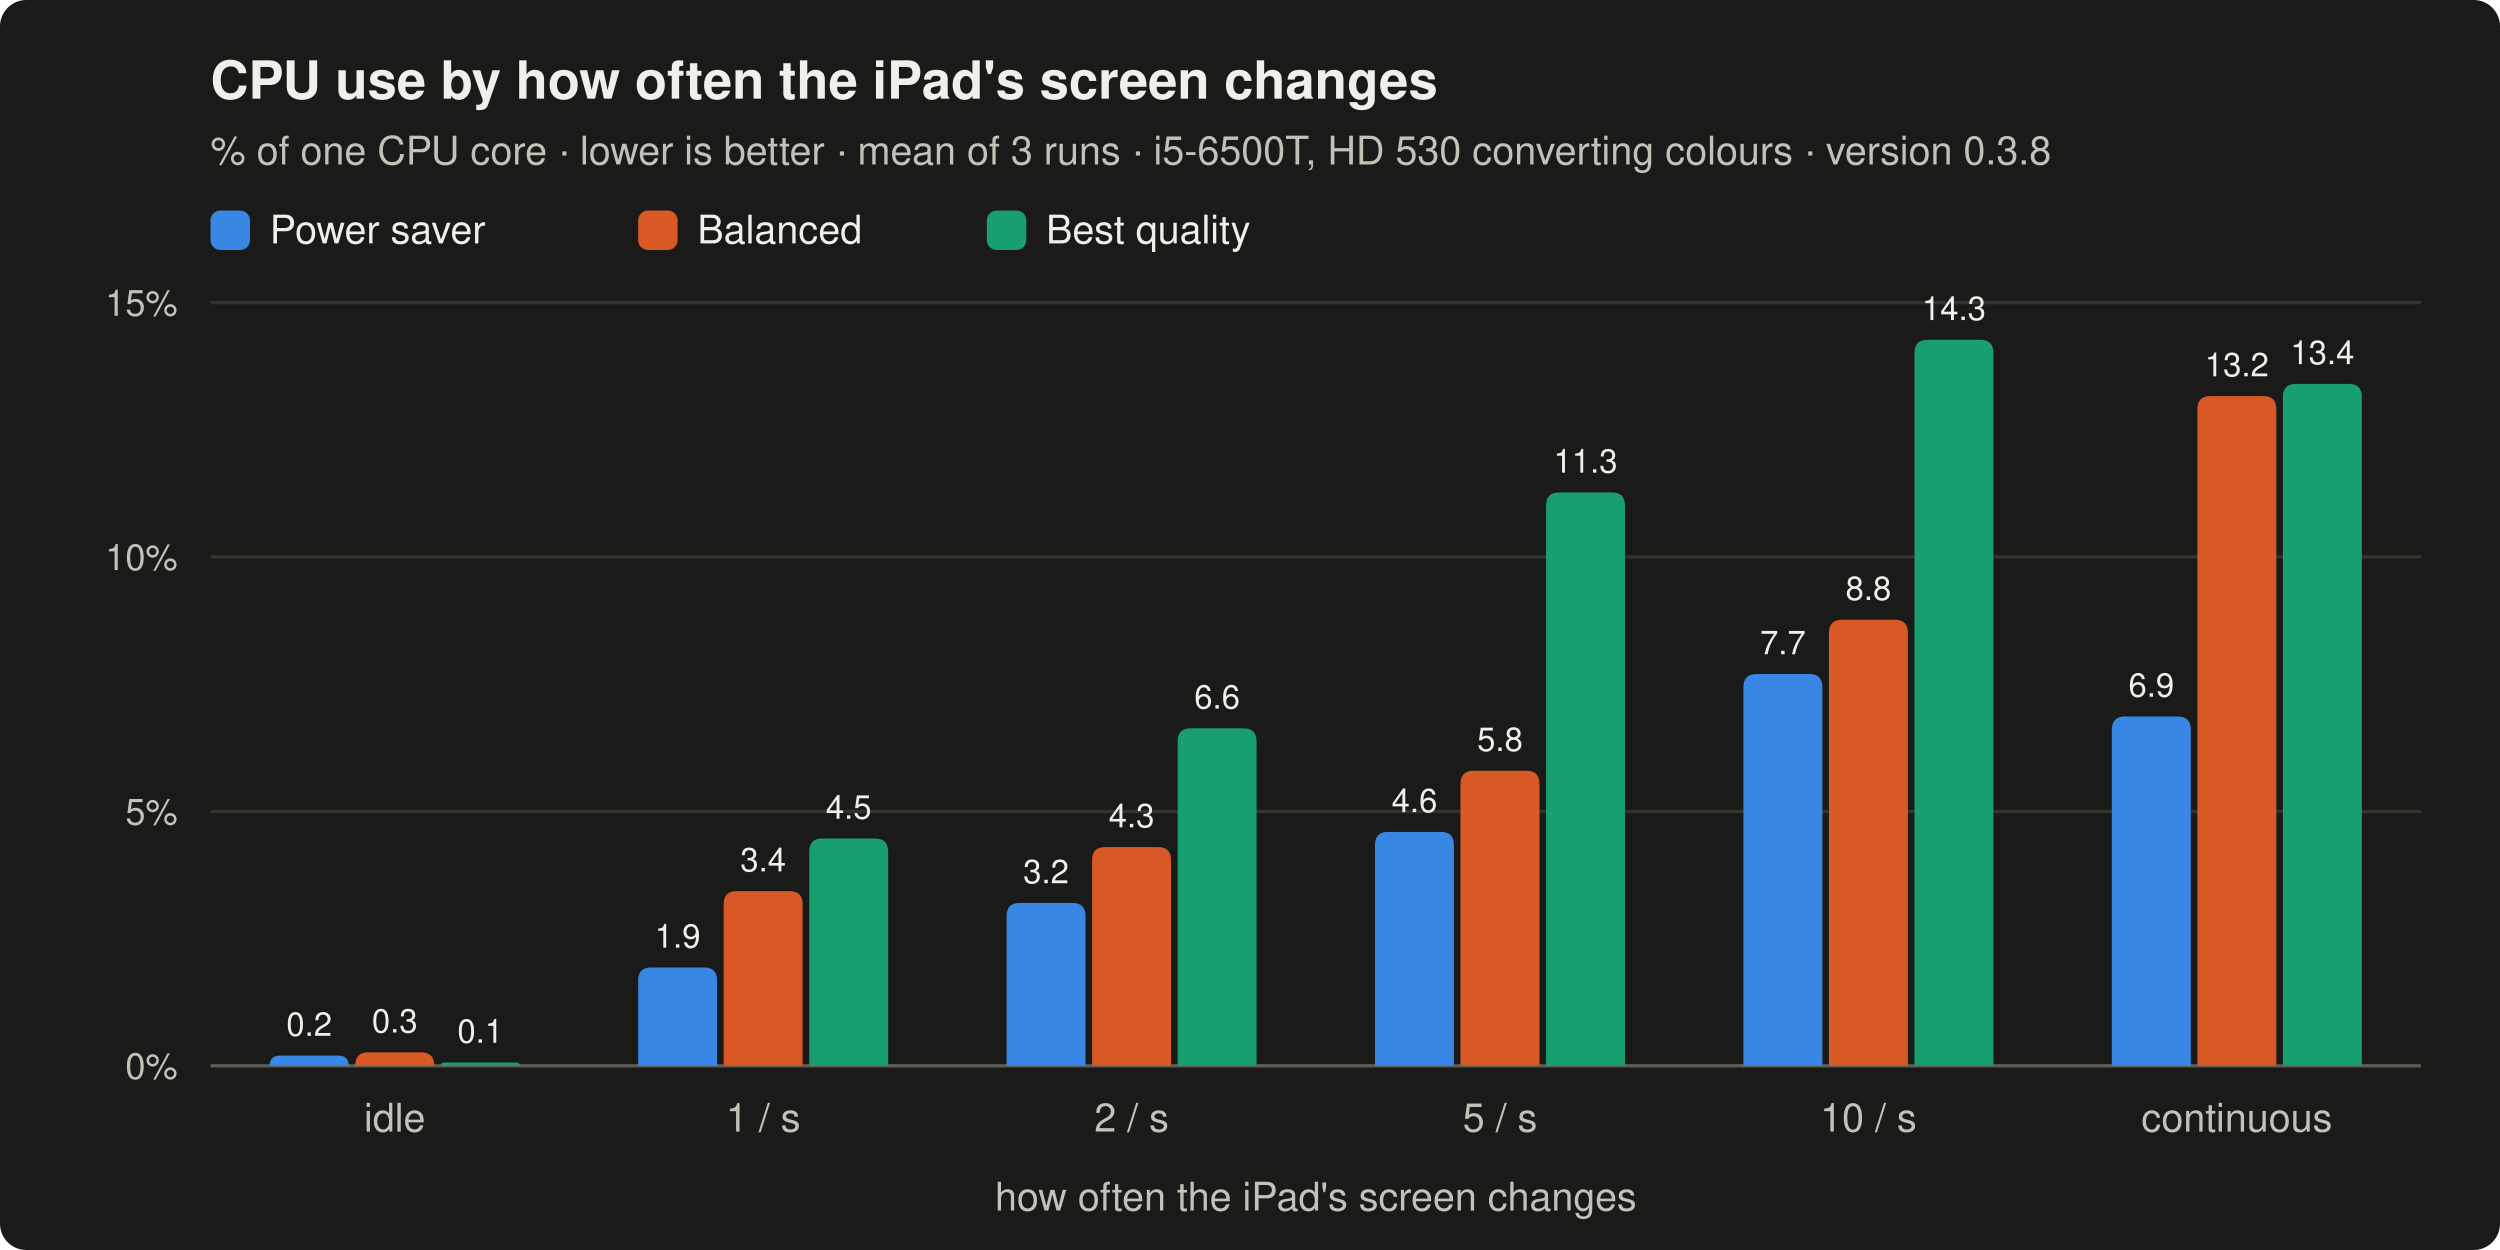
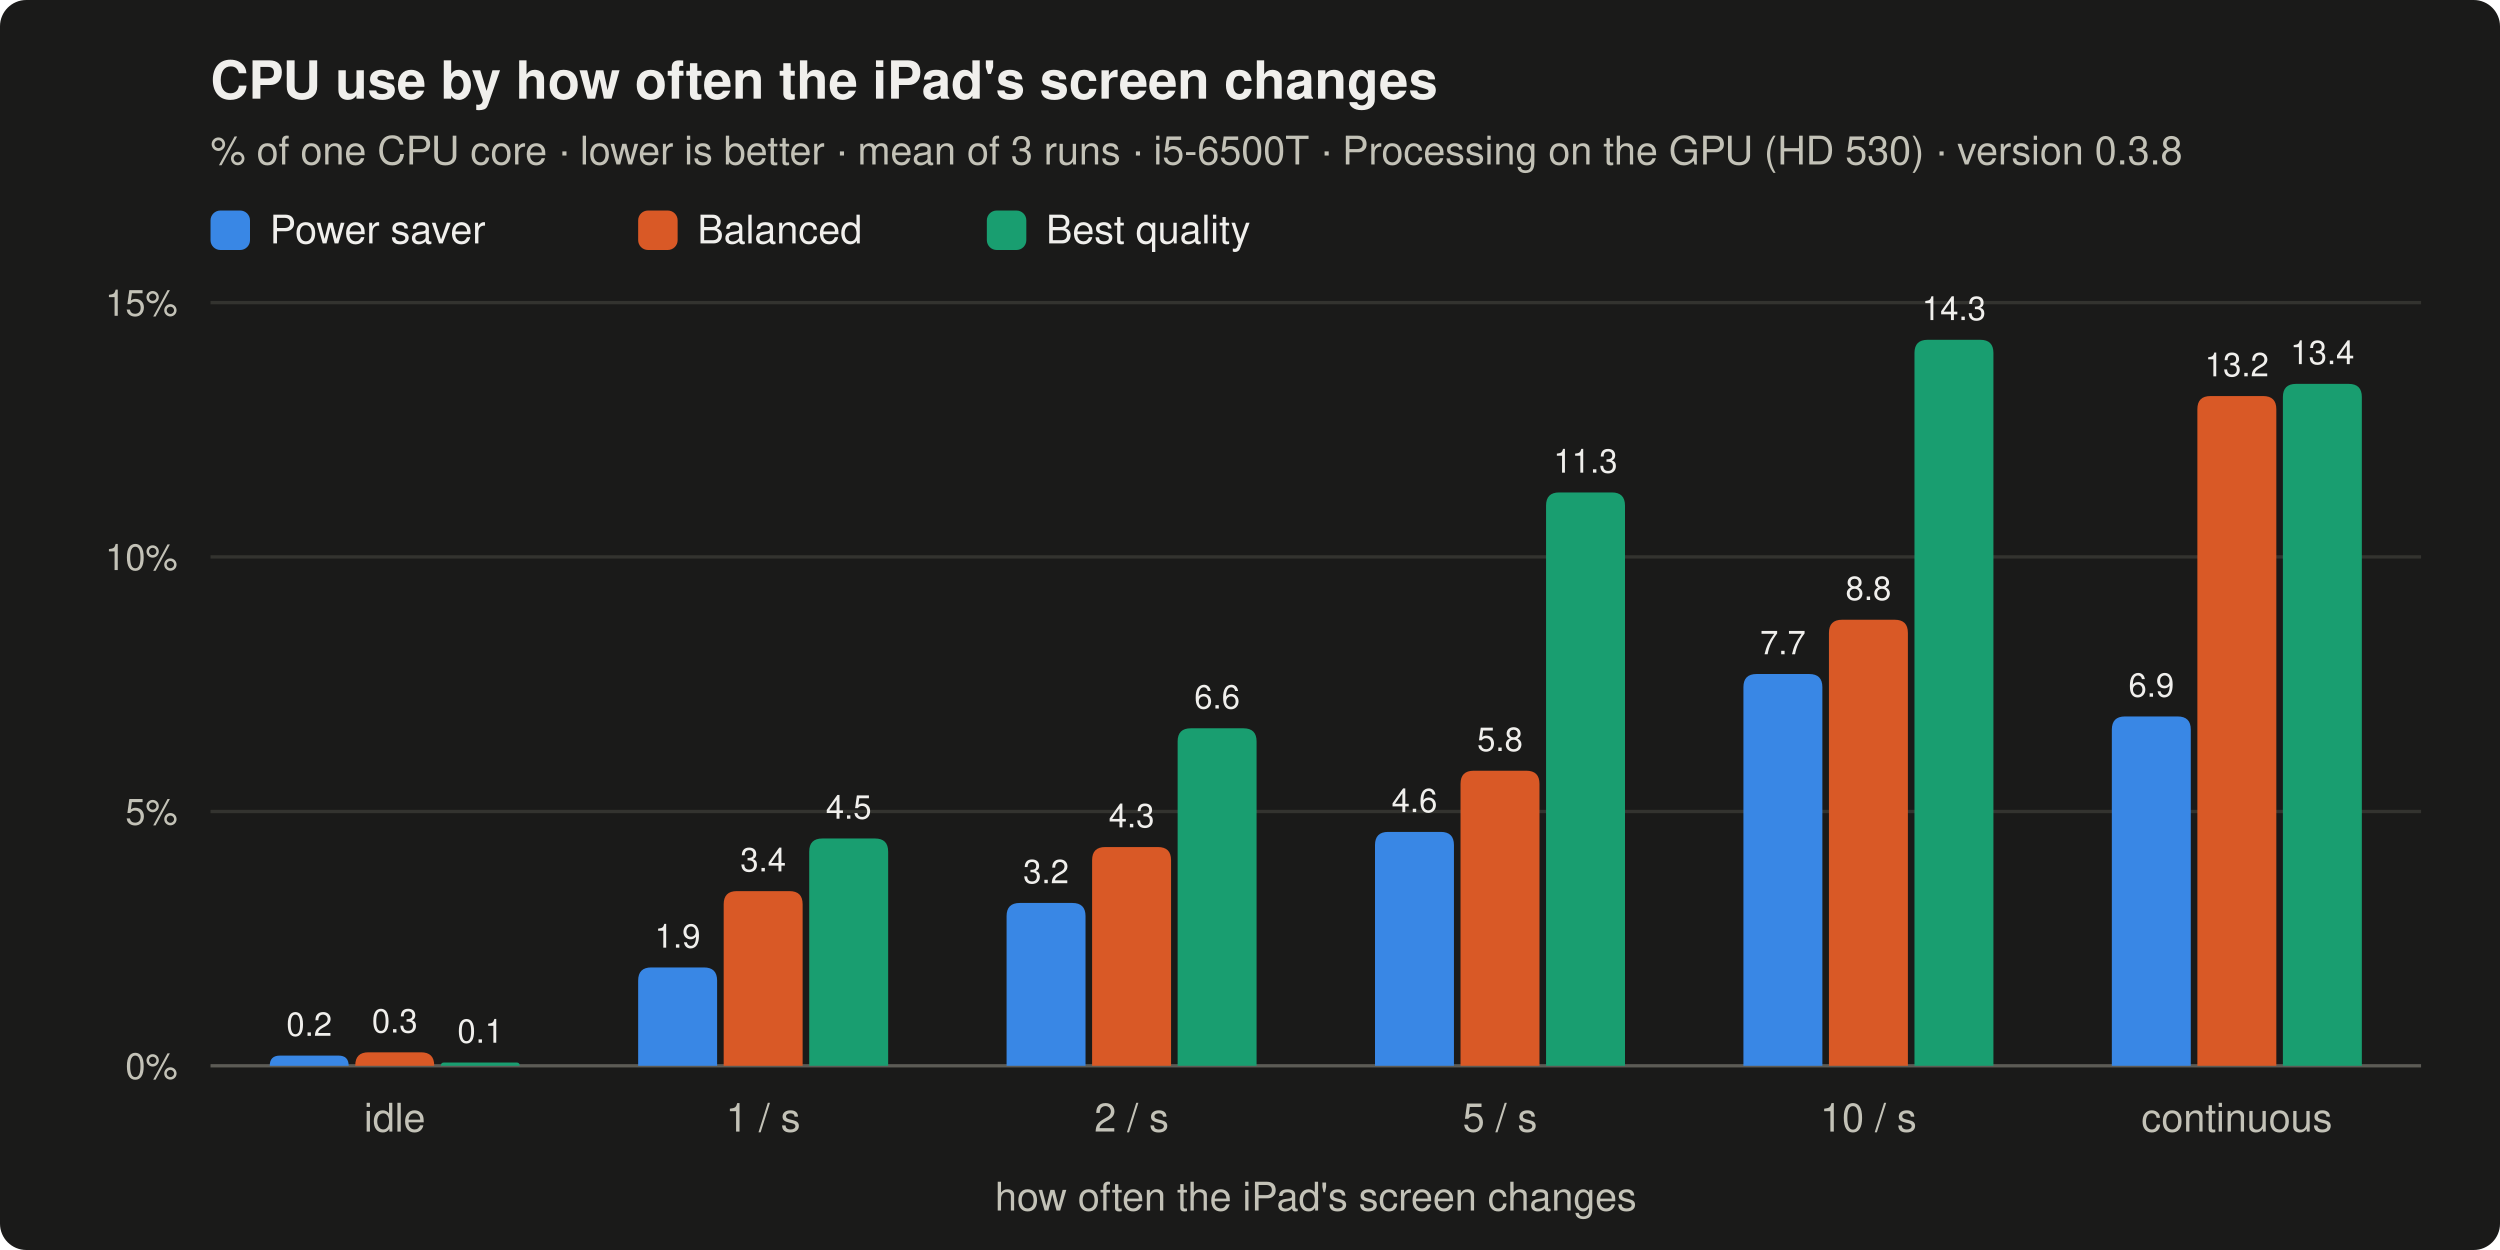
<svg xmlns="http://www.w3.org/2000/svg" width="760" height="380" viewBox="0 0 760 380" role="img" aria-labelledby="t d">
  <rect width="760" height="380" rx="8" fill="#1a1a19" />
  <text x="64" y="30" font-family="-apple-system,BlinkMacSystemFont,'Segoe UI',Helvetica,Arial,sans-serif" font-size="16" font-weight="600" fill="#f0efec">CPU use by how often the iPad's screen changes</text>
-   <text x="64" y="50" font-family="-apple-system,BlinkMacSystemFont,'Segoe UI',Helvetica,Arial,sans-serif" font-size="12" fill="#c3c2b7">% of one CPU core · lower is better · mean of 3 runs · i5-6500T, HD 530 converting colours · version 0.3.8</text>
+   <text x="64" y="50" font-family="-apple-system,BlinkMacSystemFont,'Segoe UI',Helvetica,Arial,sans-serif" font-size="12" fill="#c3c2b7">% of one CPU core · lower is better · mean of 3 runs · i5-6500T · Processing on the GPU (HD 530) · version 0.3.8</text>
  <rect x="64" y="64" width="12" height="12" rx="3" fill="#3987e5" />
  <text x="82" y="74" font-family="-apple-system,BlinkMacSystemFont,'Segoe UI',Helvetica,Arial,sans-serif" font-size="12" fill="#f0efec">Power saver</text>
  <rect x="194" y="64" width="12" height="12" rx="3" fill="#d95926" />
  <text x="212" y="74" font-family="-apple-system,BlinkMacSystemFont,'Segoe UI',Helvetica,Arial,sans-serif" font-size="12" fill="#f0efec">Balanced</text>
  <rect x="300" y="64" width="12" height="12" rx="3" fill="#199e70" />
  <text x="318" y="74" font-family="-apple-system,BlinkMacSystemFont,'Segoe UI',Helvetica,Arial,sans-serif" font-size="12" fill="#f0efec">Best quality</text>
  <line x1="64" y1="324.0" x2="736" y2="324.0" stroke="#5c5b55" stroke-width="1" />
  <text x="54" y="328.0" font-family="-apple-system,BlinkMacSystemFont,'Segoe UI',Helvetica,Arial,sans-serif" font-size="11" text-anchor="end" fill="#c3c2b7">0%</text>
  <line x1="64" y1="246.7" x2="736" y2="246.7" stroke="#33332f" stroke-width="1" />
  <text x="54" y="250.7" font-family="-apple-system,BlinkMacSystemFont,'Segoe UI',Helvetica,Arial,sans-serif" font-size="11" text-anchor="end" fill="#c3c2b7">5%</text>
  <line x1="64" y1="169.3" x2="736" y2="169.3" stroke="#33332f" stroke-width="1" />
  <text x="54" y="173.3" font-family="-apple-system,BlinkMacSystemFont,'Segoe UI',Helvetica,Arial,sans-serif" font-size="11" text-anchor="end" fill="#c3c2b7">10%</text>
  <line x1="64" y1="92.0" x2="736" y2="92.0" stroke="#33332f" stroke-width="1" />
  <text x="54" y="96.0" font-family="-apple-system,BlinkMacSystemFont,'Segoe UI',Helvetica,Arial,sans-serif" font-size="11" text-anchor="end" fill="#c3c2b7">15%</text>
  <path d="M82.0,324.0 V324.0 Q82.0,320.9 85.1,320.9 H102.9 Q106.0,320.9 106.0,324.0 V324.0 Z" fill="#3987e5" />
  <text x="94.0" y="314.9" font-family="-apple-system,BlinkMacSystemFont,'Segoe UI',Helvetica,Arial,sans-serif" font-size="10" text-anchor="middle" fill="#f0efec">0.2</text>
  <path d="M108.0,324.0 V323.9 Q108.0,319.9 112.0,319.9 H128.0 Q132.0,319.9 132.0,323.9 V324.0 Z" fill="#d95926" />
  <text x="120.0" y="313.9" font-family="-apple-system,BlinkMacSystemFont,'Segoe UI',Helvetica,Arial,sans-serif" font-size="10" text-anchor="middle" fill="#f0efec">0.3</text>
  <path d="M134.0,324.0 V324.0 Q134.0,323.0 135.0,323.0 H157.0 Q158.0,323.0 158.0,324.0 V324.0 Z" fill="#199e70" />
  <text x="146.0" y="317.0" font-family="-apple-system,BlinkMacSystemFont,'Segoe UI',Helvetica,Arial,sans-serif" font-size="10" text-anchor="middle" fill="#f0efec">0.1</text>
  <text x="120.0" y="344.0" font-family="-apple-system,BlinkMacSystemFont,'Segoe UI',Helvetica,Arial,sans-serif" font-size="12" text-anchor="middle" fill="#c3c2b7">idle</text>
  <path d="M194.0,324.0 V298.1 Q194.0,294.1 198.0,294.1 H214.0 Q218.0,294.1 218.0,298.1 V324.0 Z" fill="#3987e5" />
  <text x="206.0" y="288.1" font-family="-apple-system,BlinkMacSystemFont,'Segoe UI',Helvetica,Arial,sans-serif" font-size="10" text-anchor="middle" fill="#f0efec">1.9</text>
  <path d="M220.0,324.0 V274.9 Q220.0,270.9 224.0,270.9 H240.0 Q244.0,270.9 244.0,274.9 V324.0 Z" fill="#d95926" />
  <text x="232.0" y="264.9" font-family="-apple-system,BlinkMacSystemFont,'Segoe UI',Helvetica,Arial,sans-serif" font-size="10" text-anchor="middle" fill="#f0efec">3.4</text>
  <path d="M246.0,324.0 V258.9 Q246.0,254.9 250.0,254.9 H266.0 Q270.0,254.9 270.0,258.9 V324.0 Z" fill="#199e70" />
  <text x="258.0" y="248.9" font-family="-apple-system,BlinkMacSystemFont,'Segoe UI',Helvetica,Arial,sans-serif" font-size="10" text-anchor="middle" fill="#f0efec">4.5</text>
  <text x="232.0" y="344.0" font-family="-apple-system,BlinkMacSystemFont,'Segoe UI',Helvetica,Arial,sans-serif" font-size="12" text-anchor="middle" fill="#c3c2b7">1 / s</text>
  <path d="M306.0,324.0 V278.5 Q306.0,274.5 310.0,274.5 H326.0 Q330.0,274.5 330.0,278.5 V324.0 Z" fill="#3987e5" />
  <text x="318.0" y="268.5" font-family="-apple-system,BlinkMacSystemFont,'Segoe UI',Helvetica,Arial,sans-serif" font-size="10" text-anchor="middle" fill="#f0efec">3.2</text>
  <path d="M332.0,324.0 V261.5 Q332.0,257.5 336.0,257.5 H352.0 Q356.0,257.5 356.0,261.5 V324.0 Z" fill="#d95926" />
  <text x="344.0" y="251.5" font-family="-apple-system,BlinkMacSystemFont,'Segoe UI',Helvetica,Arial,sans-serif" font-size="10" text-anchor="middle" fill="#f0efec">4.3</text>
  <path d="M358.0,324.0 V225.4 Q358.0,221.4 362.0,221.4 H378.0 Q382.0,221.4 382.0,225.4 V324.0 Z" fill="#199e70" />
  <text x="370.0" y="215.4" font-family="-apple-system,BlinkMacSystemFont,'Segoe UI',Helvetica,Arial,sans-serif" font-size="10" text-anchor="middle" fill="#f0efec">6.6</text>
  <text x="344.0" y="344.0" font-family="-apple-system,BlinkMacSystemFont,'Segoe UI',Helvetica,Arial,sans-serif" font-size="12" text-anchor="middle" fill="#c3c2b7">2 / s</text>
  <path d="M418.0,324.0 V256.9 Q418.0,252.9 422.0,252.9 H438.0 Q442.0,252.9 442.0,256.9 V324.0 Z" fill="#3987e5" />
  <text x="430.0" y="246.9" font-family="-apple-system,BlinkMacSystemFont,'Segoe UI',Helvetica,Arial,sans-serif" font-size="10" text-anchor="middle" fill="#f0efec">4.6</text>
  <path d="M444.0,324.0 V238.3 Q444.0,234.3 448.0,234.3 H464.0 Q468.0,234.3 468.0,238.3 V324.0 Z" fill="#d95926" />
  <text x="456.0" y="228.3" font-family="-apple-system,BlinkMacSystemFont,'Segoe UI',Helvetica,Arial,sans-serif" font-size="10" text-anchor="middle" fill="#f0efec">5.8</text>
  <path d="M470.0,324.0 V153.7 Q470.0,149.7 474.0,149.7 H490.0 Q494.0,149.7 494.0,153.7 V324.0 Z" fill="#199e70" />
  <text x="482.0" y="143.7" font-family="-apple-system,BlinkMacSystemFont,'Segoe UI',Helvetica,Arial,sans-serif" font-size="10" text-anchor="middle" fill="#f0efec">11.3</text>
  <text x="456.0" y="344.0" font-family="-apple-system,BlinkMacSystemFont,'Segoe UI',Helvetica,Arial,sans-serif" font-size="12" text-anchor="middle" fill="#c3c2b7">5 / s</text>
  <path d="M530.0,324.0 V208.9 Q530.0,204.9 534.0,204.9 H550.0 Q554.0,204.9 554.0,208.9 V324.0 Z" fill="#3987e5" />
  <text x="542.0" y="198.9" font-family="-apple-system,BlinkMacSystemFont,'Segoe UI',Helvetica,Arial,sans-serif" font-size="10" text-anchor="middle" fill="#f0efec">7.7</text>
  <path d="M556.0,324.0 V192.4 Q556.0,188.4 560.0,188.4 H576.0 Q580.0,188.4 580.0,192.4 V324.0 Z" fill="#d95926" />
  <text x="568.0" y="182.4" font-family="-apple-system,BlinkMacSystemFont,'Segoe UI',Helvetica,Arial,sans-serif" font-size="10" text-anchor="middle" fill="#f0efec">8.8</text>
  <path d="M582.0,324.0 V107.3 Q582.0,103.3 586.0,103.3 H602.0 Q606.0,103.3 606.0,107.3 V324.0 Z" fill="#199e70" />
  <text x="594.0" y="97.3" font-family="-apple-system,BlinkMacSystemFont,'Segoe UI',Helvetica,Arial,sans-serif" font-size="10" text-anchor="middle" fill="#f0efec">14.3</text>
  <text x="568.0" y="344.0" font-family="-apple-system,BlinkMacSystemFont,'Segoe UI',Helvetica,Arial,sans-serif" font-size="12" text-anchor="middle" fill="#c3c2b7">10 / s</text>
  <path d="M642.0,324.0 V221.8 Q642.0,217.8 646.0,217.8 H662.0 Q666.0,217.8 666.0,221.8 V324.0 Z" fill="#3987e5" />
  <text x="654.0" y="211.8" font-family="-apple-system,BlinkMacSystemFont,'Segoe UI',Helvetica,Arial,sans-serif" font-size="10" text-anchor="middle" fill="#f0efec">6.9</text>
  <path d="M668.0,324.0 V124.4 Q668.0,120.4 672.0,120.4 H688.0 Q692.0,120.4 692.0,124.4 V324.0 Z" fill="#d95926" />
  <text x="680.0" y="114.4" font-family="-apple-system,BlinkMacSystemFont,'Segoe UI',Helvetica,Arial,sans-serif" font-size="10" text-anchor="middle" fill="#f0efec">13.2</text>
  <path d="M694.0,324.0 V120.7 Q694.0,116.7 698.0,116.7 H714.0 Q718.0,116.7 718.0,120.7 V324.0 Z" fill="#199e70" />
  <text x="706.0" y="110.7" font-family="-apple-system,BlinkMacSystemFont,'Segoe UI',Helvetica,Arial,sans-serif" font-size="10" text-anchor="middle" fill="#f0efec">13.4</text>
  <text x="680.0" y="344.0" font-family="-apple-system,BlinkMacSystemFont,'Segoe UI',Helvetica,Arial,sans-serif" font-size="12" text-anchor="middle" fill="#c3c2b7">continuous</text>
  <text x="400.0" y="368" font-family="-apple-system,BlinkMacSystemFont,'Segoe UI',Helvetica,Arial,sans-serif" font-size="12" text-anchor="middle" fill="#c3c2b7">how often the iPad's screen changes</text>
</svg>
